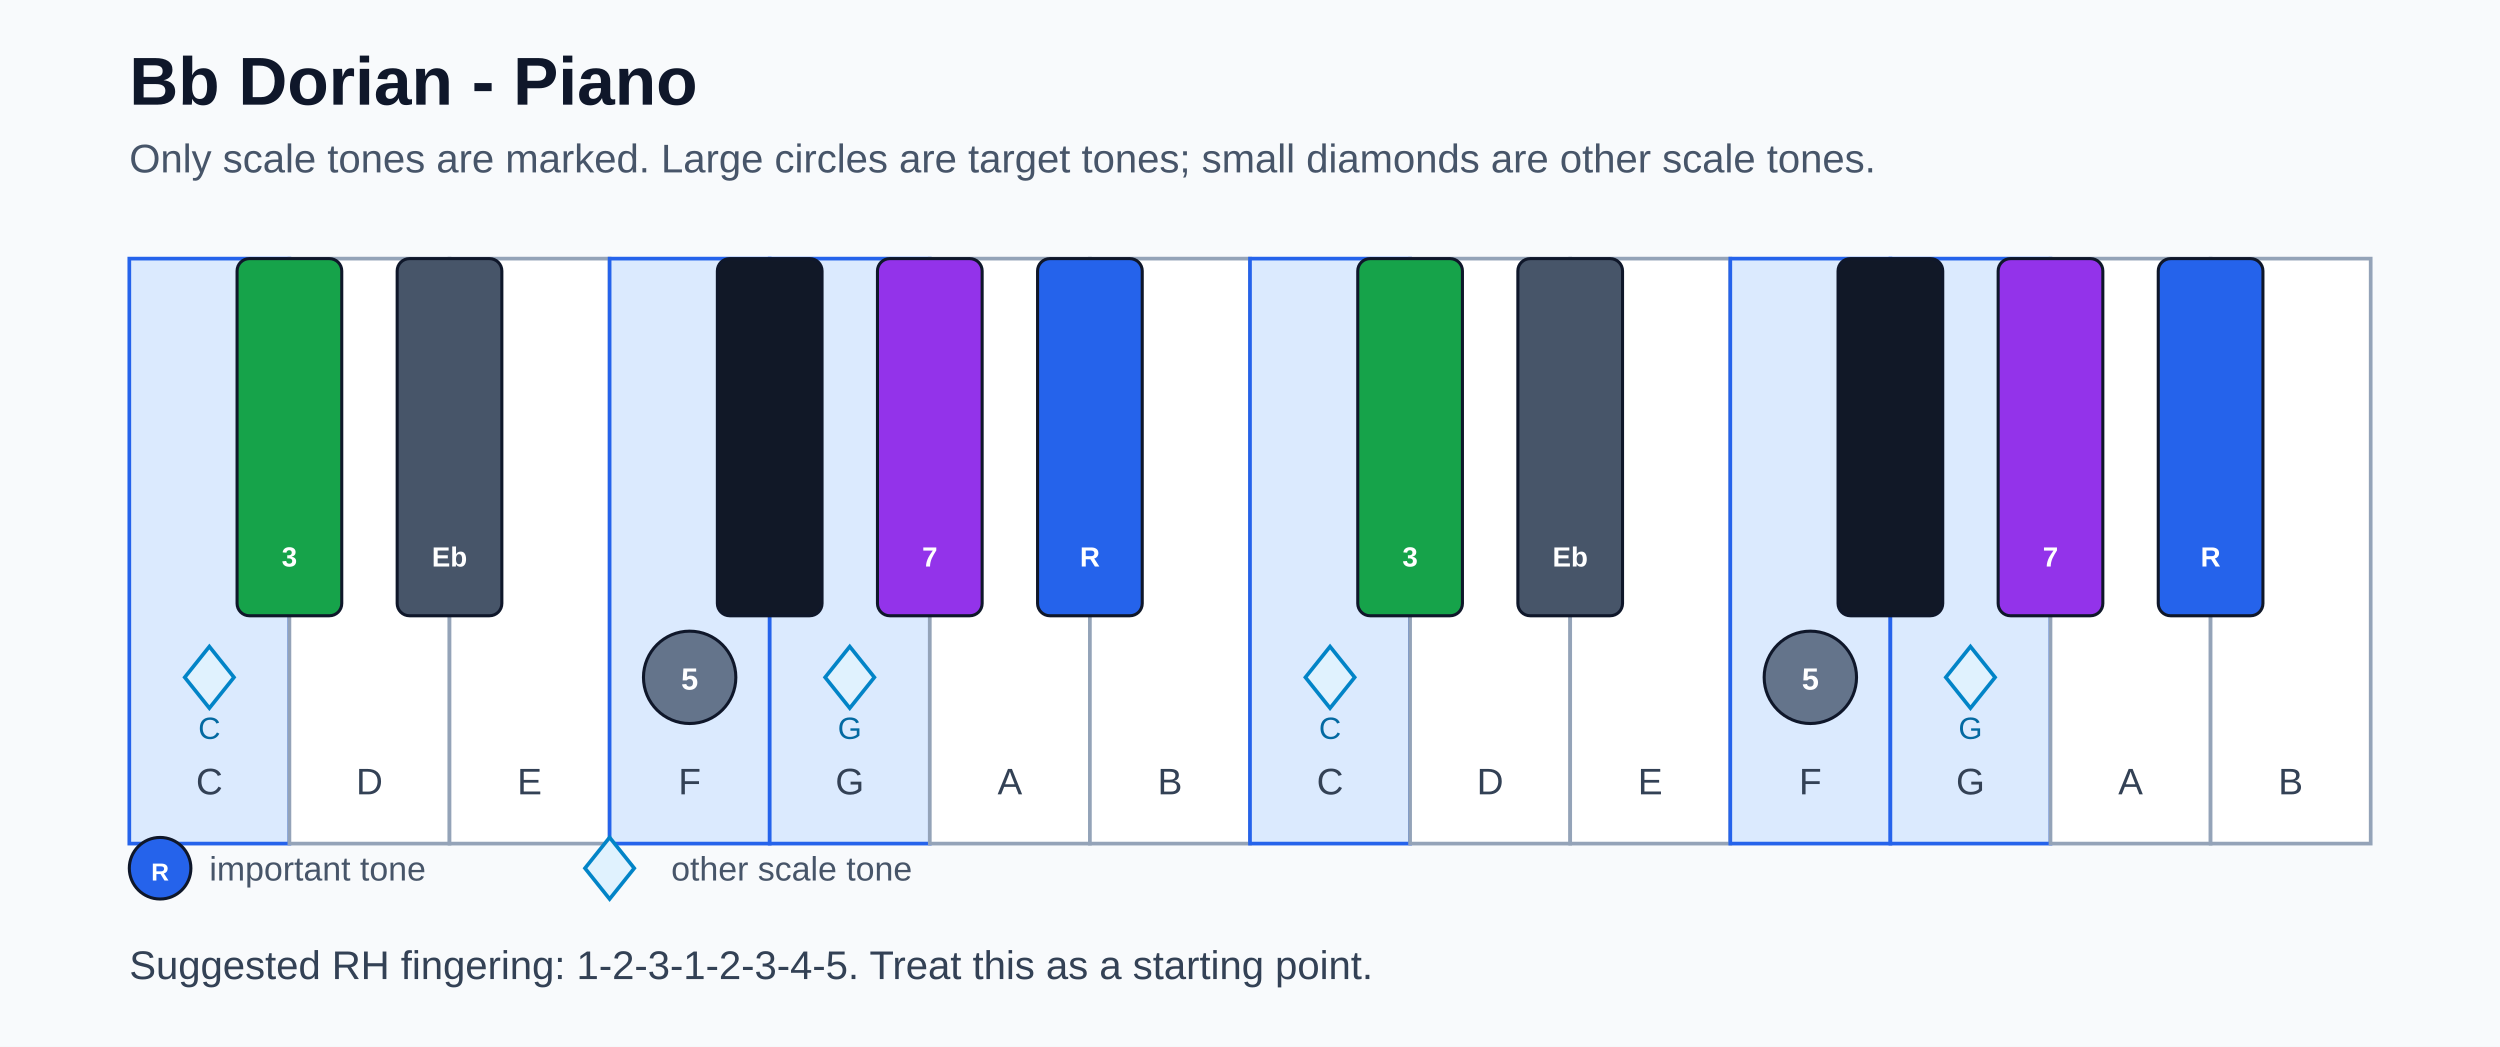
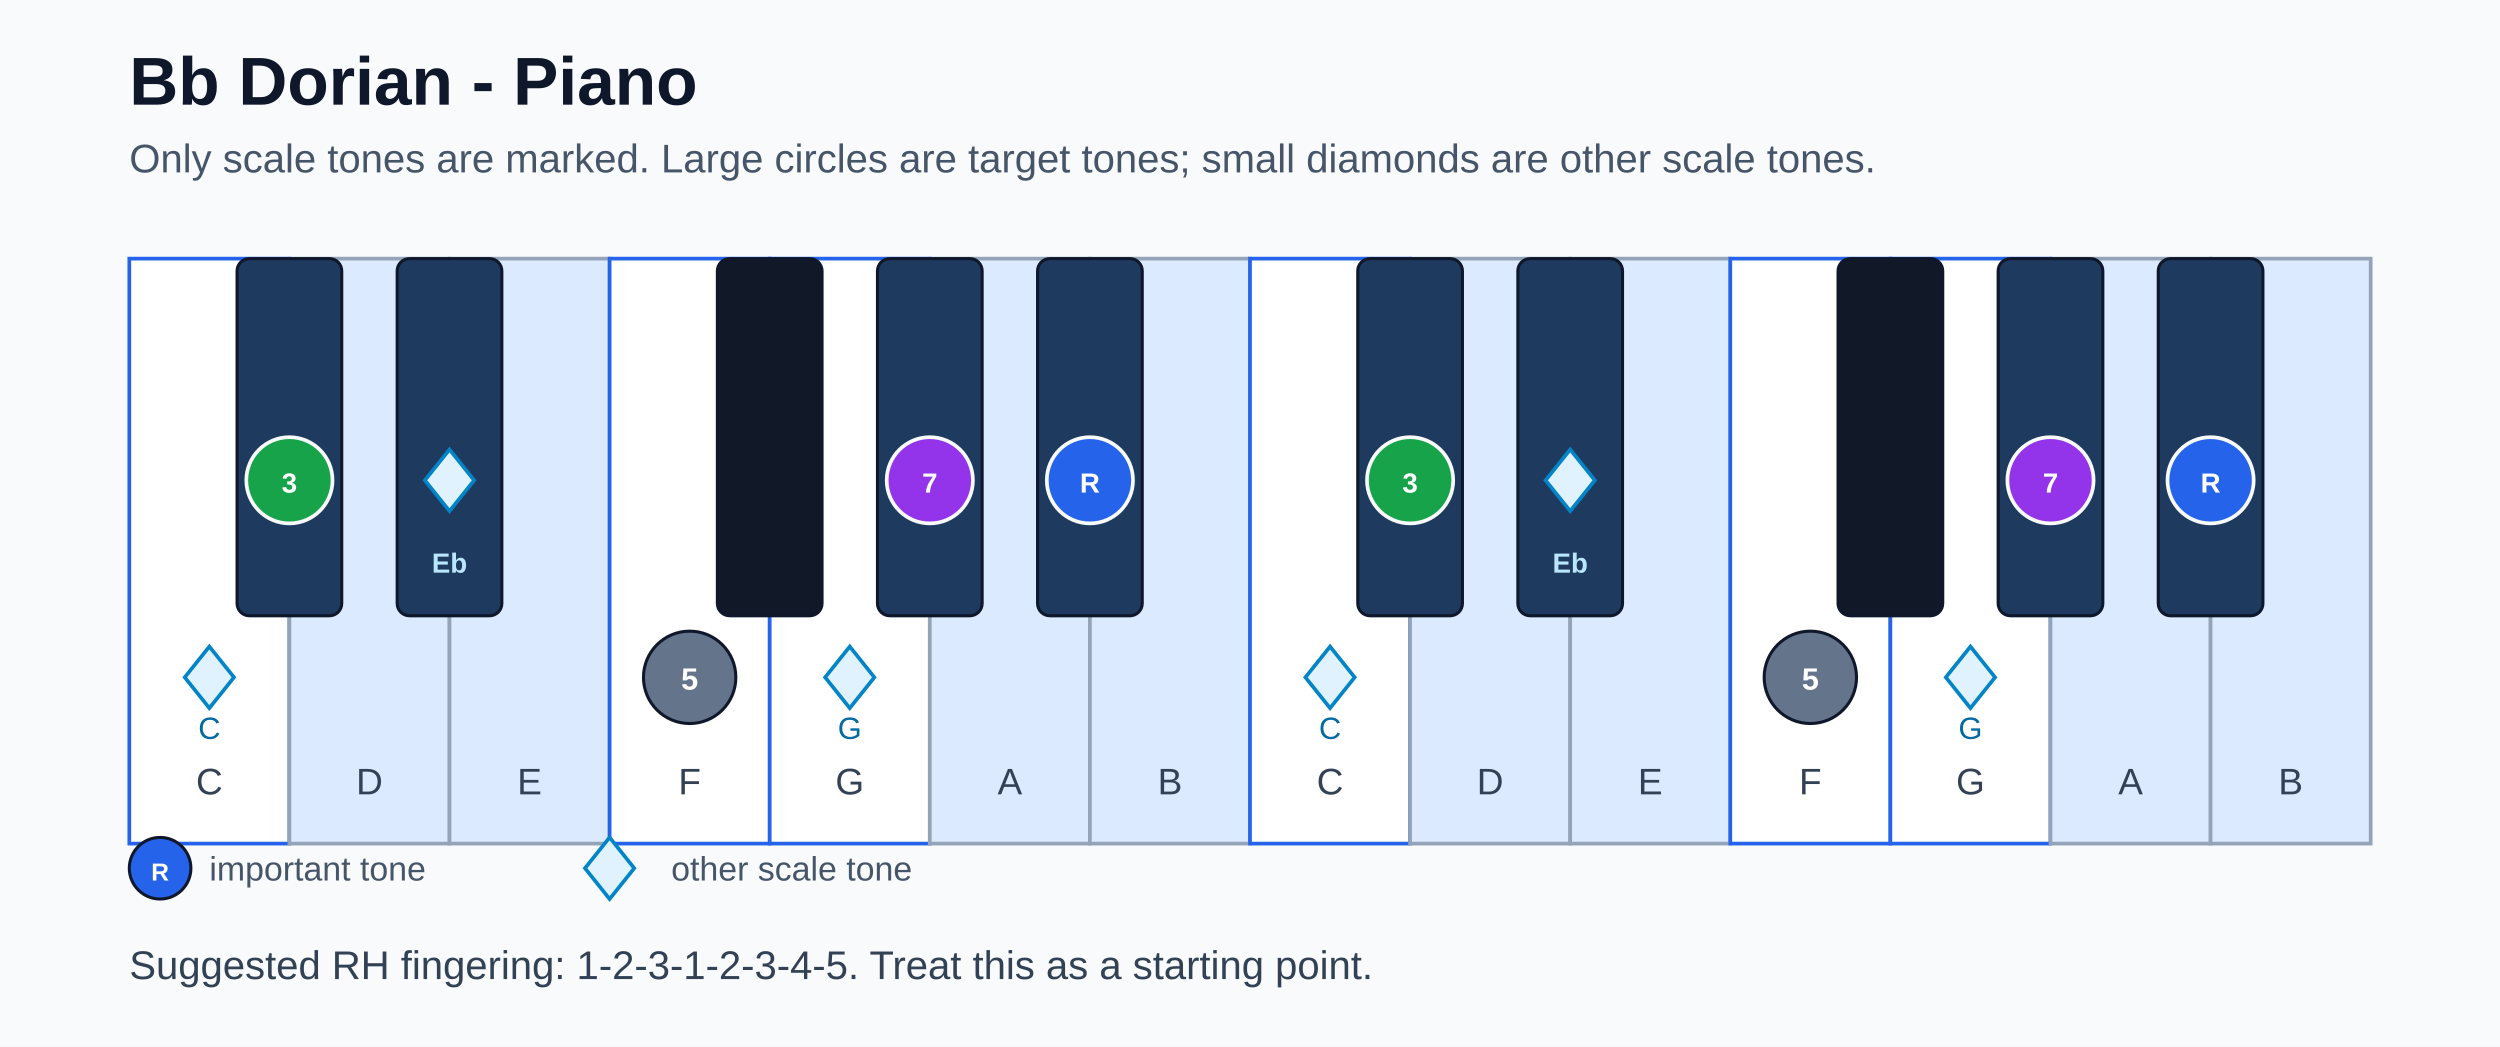
<svg xmlns="http://www.w3.org/2000/svg" width="812" height="340" viewBox="0 0 812 340">
  <rect width="100%" height="100%" fill="#f8fafc" />
  <text x="42" y="34" font-family="Arial, sans-serif" font-size="22" font-weight="700" fill="#0f172a">Bb Dorian - Piano</text>
  <text x="42" y="56" font-family="Arial, sans-serif" font-size="13" fill="#475569">Only scale tones are marked. Large circles are target tones; small diamonds are other scale tones.</text>
-   <rect x="42" y="84" width="52" height="190" fill="#dbeafe" stroke="#2563eb" stroke-width="1.2" />
+   <rect x="42" y="84" width="52" height="190" fill="#ffffff" stroke="#2563eb" stroke-width="1.2" />
  <text x="68.0" y="258" text-anchor="middle" font-family="Arial, sans-serif" font-size="12" fill="#334155">C</text>
  <polygon points="68.0,210 76.0,220 68.0,230 60.0,220" fill="#e0f2fe" stroke="#0284c7" stroke-width="1.2" />
  <text x="68.0" y="240" text-anchor="middle" font-family="Arial, sans-serif" font-size="10" fill="#0369a1">C</text>
-   <rect x="94" y="84" width="52" height="190" fill="#ffffff" stroke="#94a3b8" stroke-width="1.2" />
+   <rect x="94" y="84" width="52" height="190" fill="#dbeafe" stroke="#94a3b8" stroke-width="1.2" />
  <text x="120.0" y="258" text-anchor="middle" font-family="Arial, sans-serif" font-size="12" fill="#334155">D</text>
-   <rect x="146" y="84" width="52" height="190" fill="#ffffff" stroke="#94a3b8" stroke-width="1.2" />
+   <rect x="146" y="84" width="52" height="190" fill="#dbeafe" stroke="#94a3b8" stroke-width="1.2" />
  <text x="172.0" y="258" text-anchor="middle" font-family="Arial, sans-serif" font-size="12" fill="#334155">E</text>
-   <rect x="198" y="84" width="52" height="190" fill="#dbeafe" stroke="#2563eb" stroke-width="1.2" />
+   <rect x="198" y="84" width="52" height="190" fill="#ffffff" stroke="#2563eb" stroke-width="1.2" />
  <text x="224.0" y="258" text-anchor="middle" font-family="Arial, sans-serif" font-size="12" fill="#334155">F</text>
  <circle cx="224.0" cy="220" r="15" fill="#64748b" stroke="#0f172a" stroke-width="1" />
  <text x="224.0" y="224" text-anchor="middle" font-family="Arial, sans-serif" font-size="10" font-weight="700" fill="#ffffff">5</text>
-   <rect x="250" y="84" width="52" height="190" fill="#dbeafe" stroke="#2563eb" stroke-width="1.2" />
+   <rect x="250" y="84" width="52" height="190" fill="#ffffff" stroke="#2563eb" stroke-width="1.2" />
  <text x="276.0" y="258" text-anchor="middle" font-family="Arial, sans-serif" font-size="12" fill="#334155">G</text>
  <polygon points="276.0,210 284.0,220 276.0,230 268.0,220" fill="#e0f2fe" stroke="#0284c7" stroke-width="1.2" />
  <text x="276.0" y="240" text-anchor="middle" font-family="Arial, sans-serif" font-size="10" fill="#0369a1">G</text>
-   <rect x="302" y="84" width="52" height="190" fill="#ffffff" stroke="#94a3b8" stroke-width="1.2" />
+   <rect x="302" y="84" width="52" height="190" fill="#dbeafe" stroke="#94a3b8" stroke-width="1.2" />
  <text x="328.0" y="258" text-anchor="middle" font-family="Arial, sans-serif" font-size="12" fill="#334155">A</text>
-   <rect x="354" y="84" width="52" height="190" fill="#ffffff" stroke="#94a3b8" stroke-width="1.2" />
+   <rect x="354" y="84" width="52" height="190" fill="#dbeafe" stroke="#94a3b8" stroke-width="1.2" />
  <text x="380.0" y="258" text-anchor="middle" font-family="Arial, sans-serif" font-size="12" fill="#334155">B</text>
-   <rect x="406" y="84" width="52" height="190" fill="#dbeafe" stroke="#2563eb" stroke-width="1.2" />
+   <rect x="406" y="84" width="52" height="190" fill="#ffffff" stroke="#2563eb" stroke-width="1.2" />
  <text x="432.0" y="258" text-anchor="middle" font-family="Arial, sans-serif" font-size="12" fill="#334155">C</text>
  <polygon points="432.0,210 440.0,220 432.0,230 424.0,220" fill="#e0f2fe" stroke="#0284c7" stroke-width="1.2" />
  <text x="432.0" y="240" text-anchor="middle" font-family="Arial, sans-serif" font-size="10" fill="#0369a1">C</text>
-   <rect x="458" y="84" width="52" height="190" fill="#ffffff" stroke="#94a3b8" stroke-width="1.2" />
+   <rect x="458" y="84" width="52" height="190" fill="#dbeafe" stroke="#94a3b8" stroke-width="1.2" />
  <text x="484.0" y="258" text-anchor="middle" font-family="Arial, sans-serif" font-size="12" fill="#334155">D</text>
-   <rect x="510" y="84" width="52" height="190" fill="#ffffff" stroke="#94a3b8" stroke-width="1.2" />
+   <rect x="510" y="84" width="52" height="190" fill="#dbeafe" stroke="#94a3b8" stroke-width="1.2" />
  <text x="536.0" y="258" text-anchor="middle" font-family="Arial, sans-serif" font-size="12" fill="#334155">E</text>
-   <rect x="562" y="84" width="52" height="190" fill="#dbeafe" stroke="#2563eb" stroke-width="1.2" />
+   <rect x="562" y="84" width="52" height="190" fill="#ffffff" stroke="#2563eb" stroke-width="1.2" />
  <text x="588.0" y="258" text-anchor="middle" font-family="Arial, sans-serif" font-size="12" fill="#334155">F</text>
  <circle cx="588.0" cy="220" r="15" fill="#64748b" stroke="#0f172a" stroke-width="1" />
  <text x="588.0" y="224" text-anchor="middle" font-family="Arial, sans-serif" font-size="10" font-weight="700" fill="#ffffff">5</text>
-   <rect x="614" y="84" width="52" height="190" fill="#dbeafe" stroke="#2563eb" stroke-width="1.2" />
+   <rect x="614" y="84" width="52" height="190" fill="#ffffff" stroke="#2563eb" stroke-width="1.2" />
  <text x="640.0" y="258" text-anchor="middle" font-family="Arial, sans-serif" font-size="12" fill="#334155">G</text>
  <polygon points="640.0,210 648.0,220 640.0,230 632.0,220" fill="#e0f2fe" stroke="#0284c7" stroke-width="1.2" />
  <text x="640.0" y="240" text-anchor="middle" font-family="Arial, sans-serif" font-size="10" fill="#0369a1">G</text>
-   <rect x="666" y="84" width="52" height="190" fill="#ffffff" stroke="#94a3b8" stroke-width="1.2" />
+   <rect x="666" y="84" width="52" height="190" fill="#dbeafe" stroke="#94a3b8" stroke-width="1.2" />
  <text x="692.0" y="258" text-anchor="middle" font-family="Arial, sans-serif" font-size="12" fill="#334155">A</text>
-   <rect x="718" y="84" width="52" height="190" fill="#ffffff" stroke="#94a3b8" stroke-width="1.2" />
+   <rect x="718" y="84" width="52" height="190" fill="#dbeafe" stroke="#94a3b8" stroke-width="1.2" />
  <text x="744.0" y="258" text-anchor="middle" font-family="Arial, sans-serif" font-size="12" fill="#334155">B</text>
-   <rect x="77.0" y="84" width="34" height="116" rx="4" fill="#16a34a" stroke="#0f172a" stroke-width="1" />
-   <text x="94.0" y="184" text-anchor="middle" font-family="Arial, sans-serif" font-size="9" font-weight="700" fill="#ffffff">3</text>
-   <rect x="129.0" y="84" width="34" height="116" rx="4" fill="#475569" stroke="#0f172a" stroke-width="1" />
-   <text x="146.0" y="184" text-anchor="middle" font-family="Arial, sans-serif" font-size="9" font-weight="700" fill="#ffffff">Eb</text>
+   <rect x="77.0" y="84" width="34" height="116" rx="4" fill="#1e3a5f" stroke="#0f172a" stroke-width="1" />
+   <circle cx="94.0" cy="156" r="14" fill="#16a34a" stroke="#f8fafc" stroke-width="1.2" />
+   <text x="94.0" y="160" text-anchor="middle" font-family="Arial, sans-serif" font-size="9" font-weight="700" fill="#ffffff">3</text>
+   <rect x="129.0" y="84" width="34" height="116" rx="4" fill="#1e3a5f" stroke="#0f172a" stroke-width="1" />
+   <polygon points="146.0,146 154.0,156 146.0,166 138.0,156" fill="#e0f2fe" stroke="#0284c7" stroke-width="1.2" />
+   <text x="146.0" y="186" text-anchor="middle" font-family="Arial, sans-serif" font-size="9" font-weight="700" fill="#bae6fd">Eb</text>
  <rect x="233.0" y="84" width="34" height="116" rx="4" fill="#111827" stroke="#0f172a" stroke-width="1" />
-   <rect x="285.0" y="84" width="34" height="116" rx="4" fill="#9333ea" stroke="#0f172a" stroke-width="1" />
-   <text x="302.0" y="184" text-anchor="middle" font-family="Arial, sans-serif" font-size="9" font-weight="700" fill="#ffffff">7</text>
-   <rect x="337.0" y="84" width="34" height="116" rx="4" fill="#2563eb" stroke="#0f172a" stroke-width="1" />
-   <text x="354.0" y="184" text-anchor="middle" font-family="Arial, sans-serif" font-size="9" font-weight="700" fill="#ffffff">R</text>
-   <rect x="441.0" y="84" width="34" height="116" rx="4" fill="#16a34a" stroke="#0f172a" stroke-width="1" />
-   <text x="458.0" y="184" text-anchor="middle" font-family="Arial, sans-serif" font-size="9" font-weight="700" fill="#ffffff">3</text>
-   <rect x="493.0" y="84" width="34" height="116" rx="4" fill="#475569" stroke="#0f172a" stroke-width="1" />
-   <text x="510.0" y="184" text-anchor="middle" font-family="Arial, sans-serif" font-size="9" font-weight="700" fill="#ffffff">Eb</text>
+   <rect x="285.0" y="84" width="34" height="116" rx="4" fill="#1e3a5f" stroke="#0f172a" stroke-width="1" />
+   <circle cx="302.0" cy="156" r="14" fill="#9333ea" stroke="#f8fafc" stroke-width="1.2" />
+   <text x="302.0" y="160" text-anchor="middle" font-family="Arial, sans-serif" font-size="9" font-weight="700" fill="#ffffff">7</text>
+   <rect x="337.0" y="84" width="34" height="116" rx="4" fill="#1e3a5f" stroke="#0f172a" stroke-width="1" />
+   <circle cx="354.0" cy="156" r="14" fill="#2563eb" stroke="#f8fafc" stroke-width="1.2" />
+   <text x="354.0" y="160" text-anchor="middle" font-family="Arial, sans-serif" font-size="9" font-weight="700" fill="#ffffff">R</text>
+   <rect x="441.0" y="84" width="34" height="116" rx="4" fill="#1e3a5f" stroke="#0f172a" stroke-width="1" />
+   <circle cx="458.0" cy="156" r="14" fill="#16a34a" stroke="#f8fafc" stroke-width="1.2" />
+   <text x="458.0" y="160" text-anchor="middle" font-family="Arial, sans-serif" font-size="9" font-weight="700" fill="#ffffff">3</text>
+   <rect x="493.0" y="84" width="34" height="116" rx="4" fill="#1e3a5f" stroke="#0f172a" stroke-width="1" />
+   <polygon points="510.0,146 518.0,156 510.0,166 502.0,156" fill="#e0f2fe" stroke="#0284c7" stroke-width="1.2" />
+   <text x="510.0" y="186" text-anchor="middle" font-family="Arial, sans-serif" font-size="9" font-weight="700" fill="#bae6fd">Eb</text>
  <rect x="597.0" y="84" width="34" height="116" rx="4" fill="#111827" stroke="#0f172a" stroke-width="1" />
-   <rect x="649.0" y="84" width="34" height="116" rx="4" fill="#9333ea" stroke="#0f172a" stroke-width="1" />
-   <text x="666.0" y="184" text-anchor="middle" font-family="Arial, sans-serif" font-size="9" font-weight="700" fill="#ffffff">7</text>
-   <rect x="701.0" y="84" width="34" height="116" rx="4" fill="#2563eb" stroke="#0f172a" stroke-width="1" />
-   <text x="718.0" y="184" text-anchor="middle" font-family="Arial, sans-serif" font-size="9" font-weight="700" fill="#ffffff">R</text>
+   <rect x="649.0" y="84" width="34" height="116" rx="4" fill="#1e3a5f" stroke="#0f172a" stroke-width="1" />
+   <circle cx="666.0" cy="156" r="14" fill="#9333ea" stroke="#f8fafc" stroke-width="1.2" />
+   <text x="666.0" y="160" text-anchor="middle" font-family="Arial, sans-serif" font-size="9" font-weight="700" fill="#ffffff">7</text>
+   <rect x="701.0" y="84" width="34" height="116" rx="4" fill="#1e3a5f" stroke="#0f172a" stroke-width="1" />
+   <circle cx="718.0" cy="156" r="14" fill="#2563eb" stroke="#f8fafc" stroke-width="1.2" />
+   <text x="718.0" y="160" text-anchor="middle" font-family="Arial, sans-serif" font-size="9" font-weight="700" fill="#ffffff">R</text>
  <circle cx="52" cy="282" r="10" fill="#2563eb" stroke="#0f172a" stroke-width="1" />
  <text x="52" y="286" text-anchor="middle" font-family="Arial, sans-serif" font-size="8" font-weight="700" fill="#ffffff">R</text>
  <text x="68" y="286" font-family="Arial, sans-serif" font-size="11" fill="#475569">important tone</text>
  <polygon points="198,272 206,282 198,292 190,282" fill="#e0f2fe" stroke="#0284c7" stroke-width="1.2" />
  <text x="218" y="286" font-family="Arial, sans-serif" font-size="11" fill="#475569">other scale tone</text>
  <text x="42" y="318" font-family="Arial, sans-serif" font-size="13" fill="#334155">Suggested RH fingering: 1-2-3-1-2-3-4-5. Treat this as a starting point.</text>
</svg>
